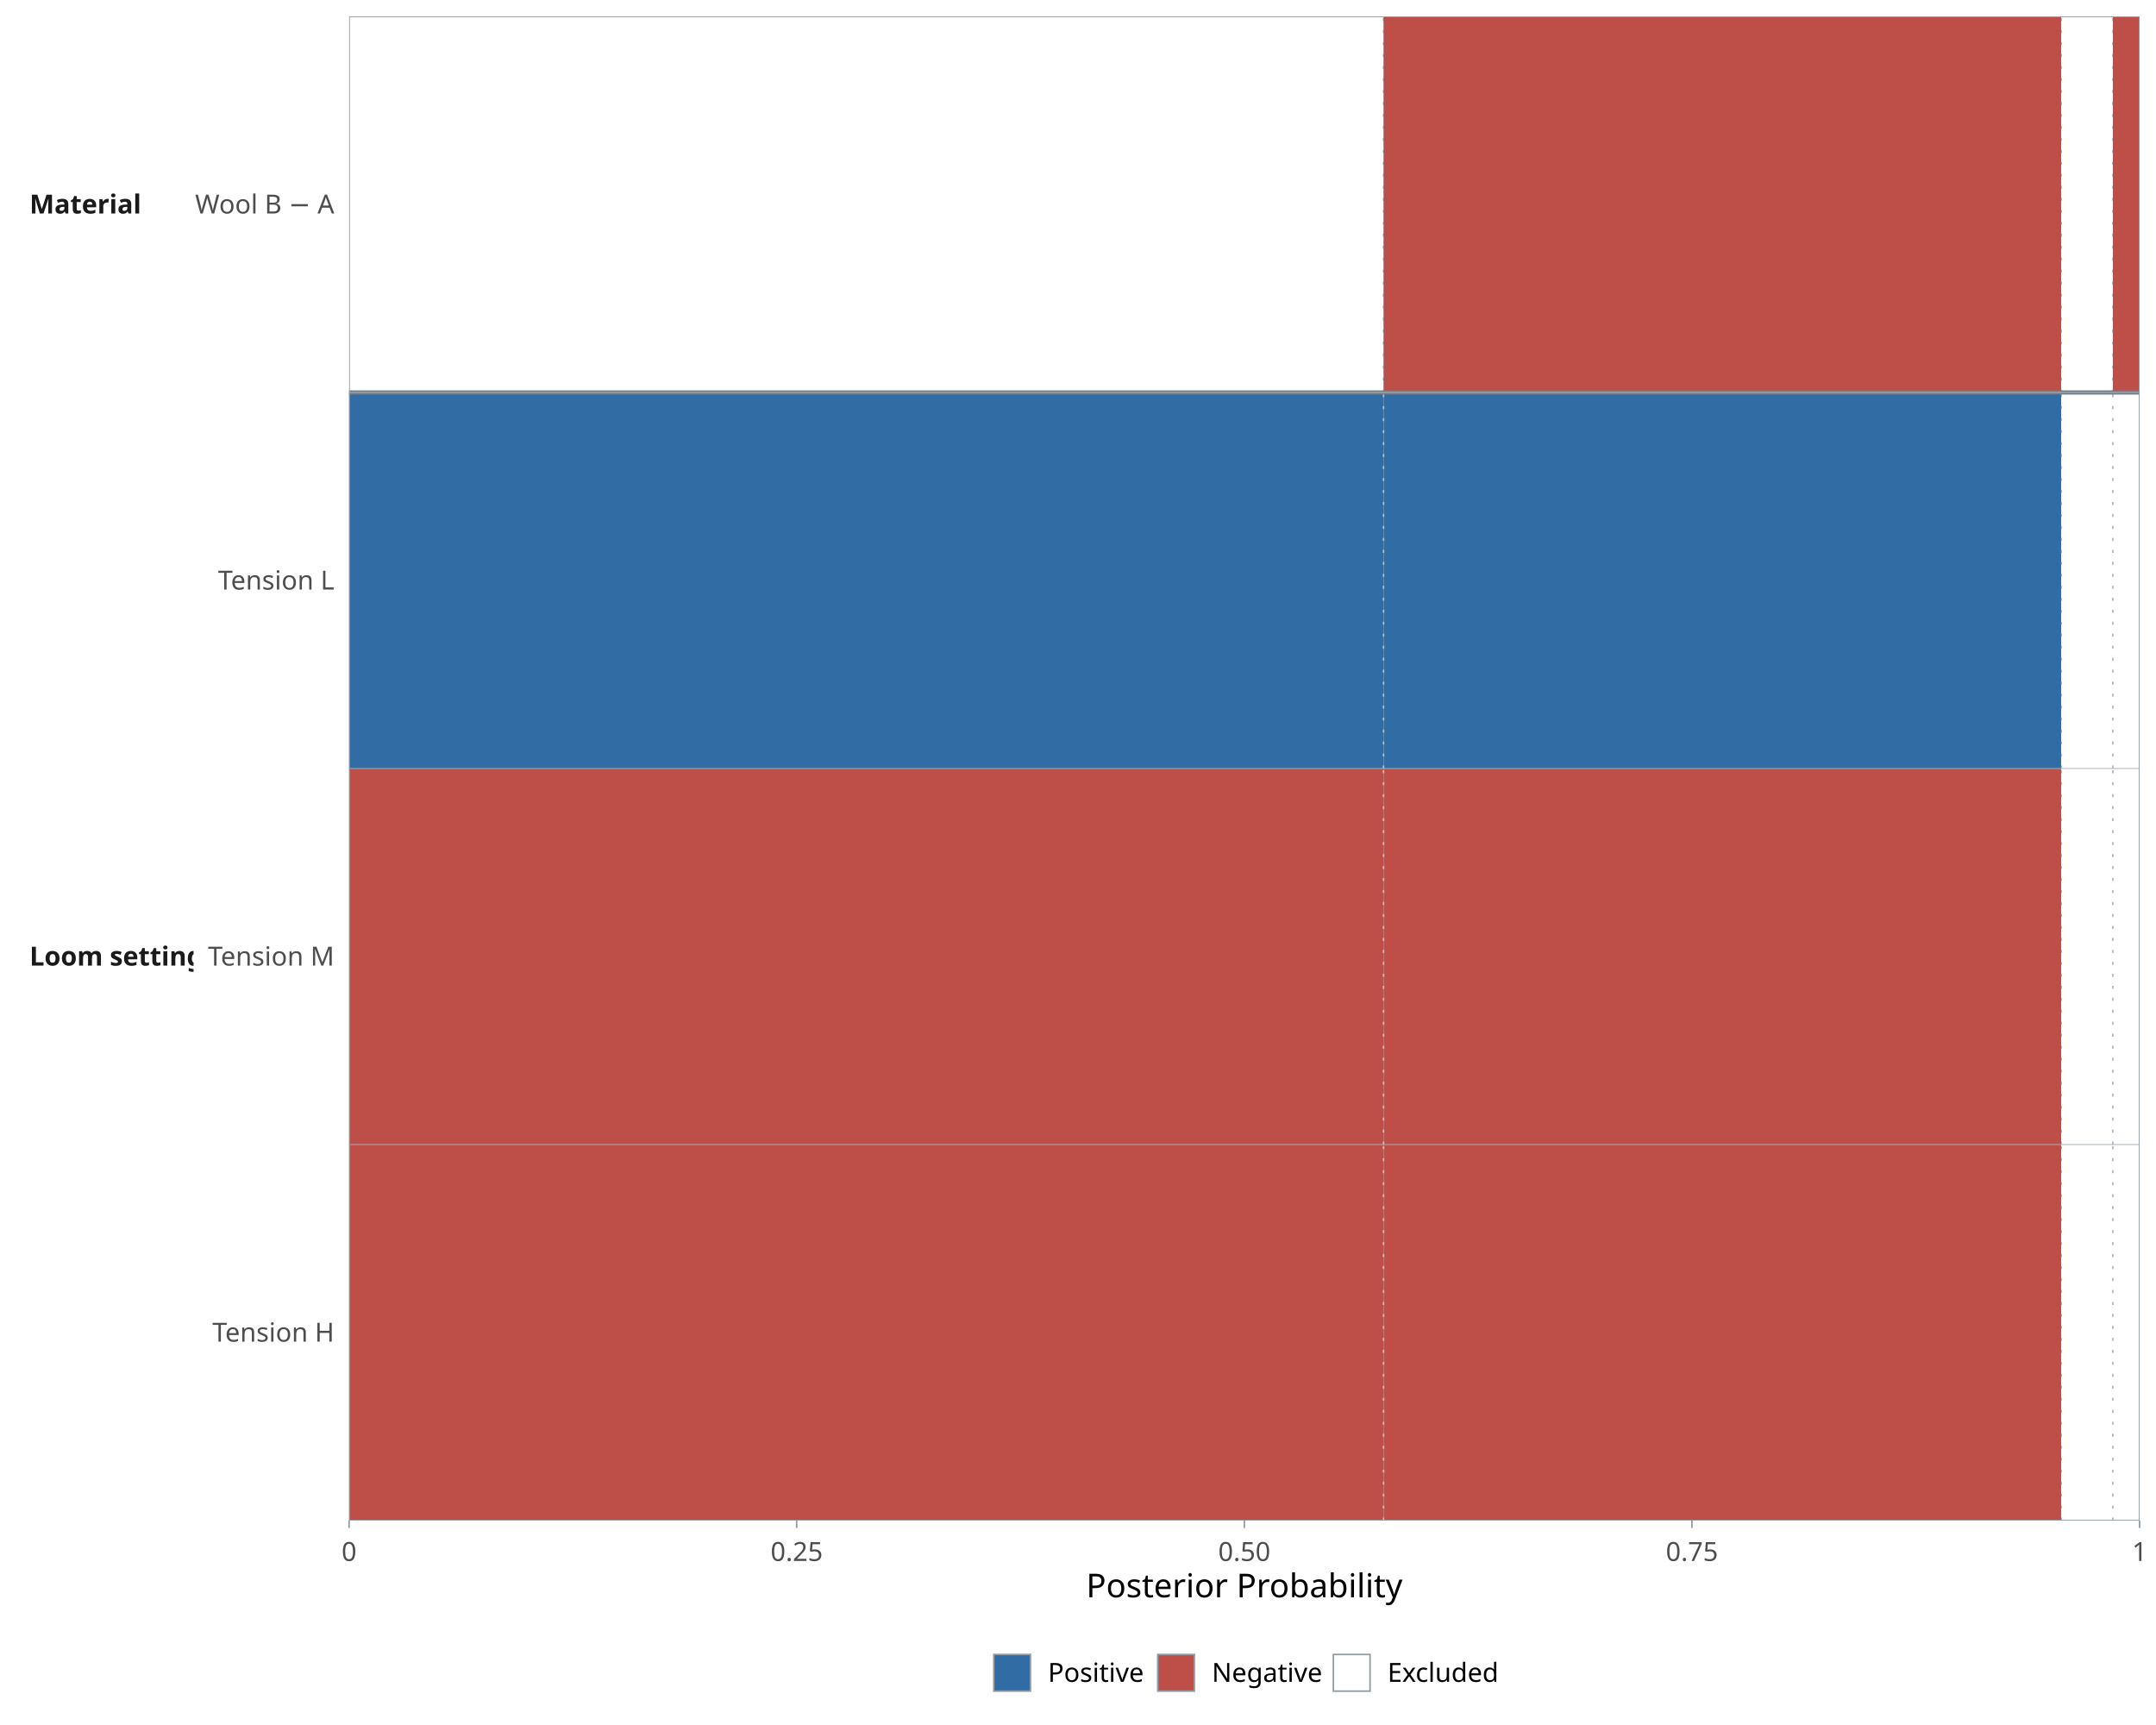
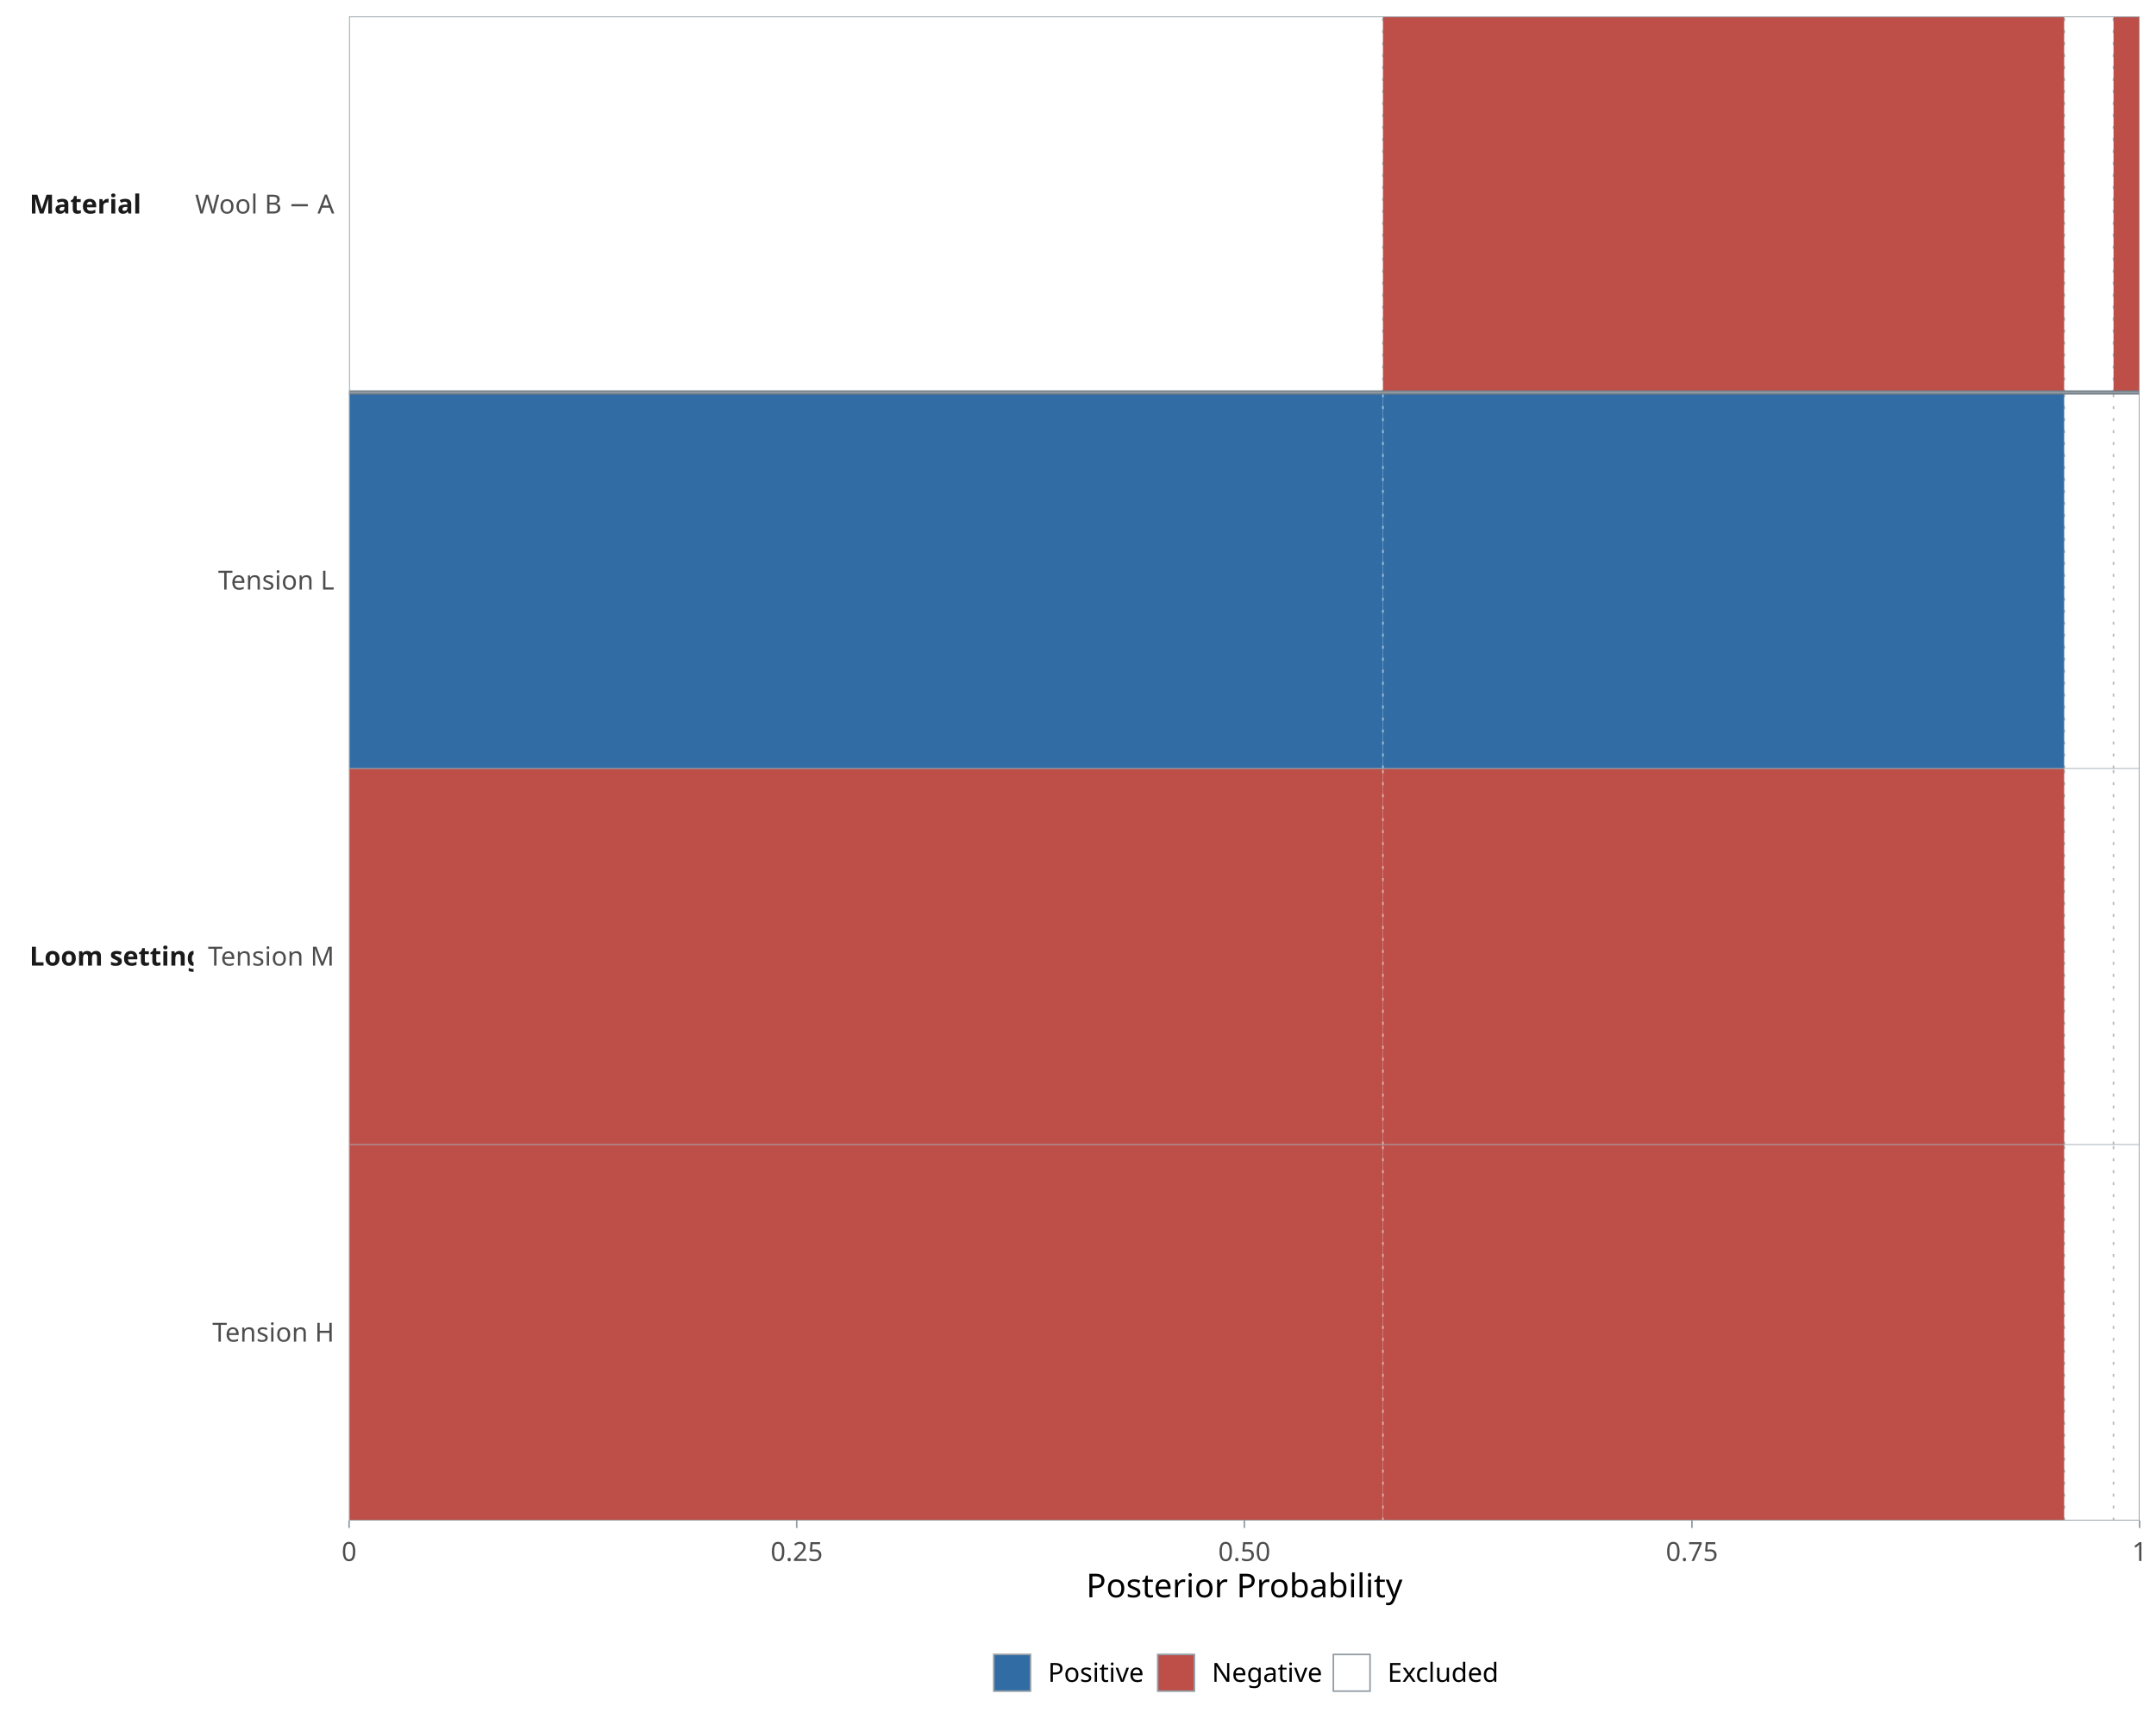
<svg xmlns="http://www.w3.org/2000/svg" class="svglite" data-engine-version="2.0" width="720.00pt" height="576.00pt" viewBox="0 0 720.00 576.00">
  <defs>
    <style type="text/css">
    .svglite line, .svglite polyline, .svglite polygon, .svglite path, .svglite rect, .svglite circle {
      fill: none;
      stroke: #000000;
      stroke-linecap: round;
      stroke-linejoin: round;
      stroke-miterlimit: 10.00;
    }
  </style>
  </defs>
  <rect width="100%" height="100%" style="stroke: none; fill: #FFFFFF;" />
  <defs>
    <clipPath id="cpMC4wMHw3MjAuMDB8MC4wMHw1NzYuMDA=">
      <rect x="0.00" y="0.00" width="720.00" height="576.00" />
    </clipPath>
  </defs>
  <g clip-path="url(#cpMC4wMHw3MjAuMDB8MC4wMHw1NzYuMDA=)">
    <rect x="0.00" y="0.00" width="720.00" height="576.00" style="stroke-width: 1.07; stroke: none; fill: #FFFFFF;" />
  </g>
  <defs>
    <clipPath id="cpMTE2LjU4fDcxNC41Mnw1LjQ4fDEzMS4wNQ==">
      <rect x="116.58" y="5.48" width="597.94" height="125.57" />
    </clipPath>
  </defs>
  <g clip-path="url(#cpMTE2LjU4fDcxNC41Mnw1LjQ4fDEzMS4wNQ==)">
-     <rect x="116.58" y="5.48" width="345.45" height="125.57" style="stroke-width: 1.07; stroke: none; stroke-linecap: butt; stroke-linejoin: miter; fill: #FFFFFF;" />
-     <rect x="462.03" y="5.48" width="226.32" height="125.57" style="stroke-width: 1.07; stroke: none; stroke-linecap: butt; stroke-linejoin: miter; fill: #BD4E48;" />
-     <rect x="688.35" y="5.48" width="17.24" height="125.57" style="stroke-width: 1.07; stroke: none; stroke-linecap: butt; stroke-linejoin: miter; fill: #FFFFFF;" />
-     <rect x="705.59" y="5.48" width="8.93" height="125.57" style="stroke-width: 1.07; stroke: none; stroke-linecap: butt; stroke-linejoin: miter; fill: #BD4E48;" />
-     <line x1="462.03" y1="131.05" x2="462.03" y2="5.48" style="stroke-width: 0.53; stroke: #68747E; stroke-opacity: 0.50; stroke-dasharray: 1.00,3.00; stroke-linecap: butt;" />
-     <line x1="688.35" y1="131.05" x2="688.35" y2="5.48" style="stroke-width: 0.53; stroke: #68747E; stroke-opacity: 0.50; stroke-dasharray: 1.00,3.00; stroke-linecap: butt;" />
-     <line x1="705.59" y1="131.05" x2="705.59" y2="5.48" style="stroke-width: 0.53; stroke: #68747E; stroke-opacity: 0.50; stroke-dasharray: 1.00,3.00; stroke-linecap: butt;" />
+     <rect x="116.58" y="5.48" width="345.26" height="125.57" style="stroke-width: 1.07; stroke: none; stroke-linecap: butt; stroke-linejoin: miter; fill: #FFFFFF;" />
+     <rect x="461.84" y="5.48" width="227.55" height="125.57" style="stroke-width: 1.07; stroke: none; stroke-linecap: butt; stroke-linejoin: miter; fill: #BD4E48;" />
+     <rect x="689.39" y="5.48" width="16.41" height="125.57" style="stroke-width: 1.07; stroke: none; stroke-linecap: butt; stroke-linejoin: miter; fill: #FFFFFF;" />
+     <rect x="705.81" y="5.48" width="8.72" height="125.57" style="stroke-width: 1.07; stroke: none; stroke-linecap: butt; stroke-linejoin: miter; fill: #BD4E48;" />
+     <line x1="461.84" y1="131.05" x2="461.84" y2="5.48" style="stroke-width: 0.53; stroke: #68747E; stroke-opacity: 0.50; stroke-dasharray: 1.00,3.00; stroke-linecap: butt;" />
+     <line x1="689.39" y1="131.05" x2="689.39" y2="5.48" style="stroke-width: 0.53; stroke: #68747E; stroke-opacity: 0.50; stroke-dasharray: 1.00,3.00; stroke-linecap: butt;" />
+     <line x1="705.81" y1="131.05" x2="705.81" y2="5.48" style="stroke-width: 0.53; stroke: #68747E; stroke-opacity: 0.50; stroke-dasharray: 1.00,3.00; stroke-linecap: butt;" />
    <line x1="116.58" y1="131.05" x2="714.52" y2="131.05" style="stroke-width: 1.39; stroke: #737D86; stroke-linecap: butt;" />
    <rect x="116.58" y="5.48" width="597.94" height="125.57" style="stroke-width: 0.53; stroke: #939DA5;" />
  </g>
  <g clip-path="url(#cpMC4wMHw3MjAuMDB8MC4wMHw1NzYuMDA=)">
</g>
  <defs>
    <clipPath id="cpMTE2LjU4fDcxNC41MnwxMzEuMDV8NTA3Ljc0">
      <rect x="116.58" y="131.05" width="597.94" height="376.70" />
    </clipPath>
  </defs>
  <g clip-path="url(#cpMTE2LjU4fDcxNC41MnwxMzEuMDV8NTA3Ljc0)">
-     <rect x="116.58" y="131.05" width="345.45" height="125.57" style="stroke-width: 1.07; stroke: none; stroke-linecap: butt; stroke-linejoin: miter; fill: #316DA4;" />
-     <rect x="462.03" y="131.05" width="226.32" height="125.57" style="stroke-width: 1.07; stroke: none; stroke-linecap: butt; stroke-linejoin: miter; fill: #316DA4;" />
-     <rect x="688.35" y="131.05" width="17.24" height="125.57" style="stroke-width: 1.07; stroke: none; stroke-linecap: butt; stroke-linejoin: miter; fill: #FFFFFF;" />
-     <rect x="705.59" y="131.05" width="8.93" height="125.57" style="stroke-width: 1.07; stroke: none; stroke-linecap: butt; stroke-linejoin: miter; fill: #FFFFFF;" />
-     <rect x="116.58" y="256.61" width="345.45" height="125.57" style="stroke-width: 1.07; stroke: none; stroke-linecap: butt; stroke-linejoin: miter; fill: #BD4E48;" />
-     <rect x="462.03" y="256.61" width="226.32" height="125.57" style="stroke-width: 1.07; stroke: none; stroke-linecap: butt; stroke-linejoin: miter; fill: #BD4E48;" />
-     <rect x="688.35" y="256.61" width="17.24" height="125.57" style="stroke-width: 1.07; stroke: none; stroke-linecap: butt; stroke-linejoin: miter; fill: #FFFFFF;" />
-     <rect x="705.59" y="256.61" width="8.93" height="125.57" style="stroke-width: 1.07; stroke: none; stroke-linecap: butt; stroke-linejoin: miter; fill: #FFFFFF;" />
-     <rect x="116.58" y="382.18" width="345.45" height="125.57" style="stroke-width: 1.07; stroke: none; stroke-linecap: butt; stroke-linejoin: miter; fill: #BD4E48;" />
-     <rect x="462.03" y="382.18" width="226.32" height="125.57" style="stroke-width: 1.07; stroke: none; stroke-linecap: butt; stroke-linejoin: miter; fill: #BD4E48;" />
-     <rect x="688.35" y="382.18" width="17.24" height="125.57" style="stroke-width: 1.07; stroke: none; stroke-linecap: butt; stroke-linejoin: miter; fill: #FFFFFF;" />
-     <rect x="705.59" y="382.18" width="8.93" height="125.57" style="stroke-width: 1.07; stroke: none; stroke-linecap: butt; stroke-linejoin: miter; fill: #FFFFFF;" />
-     <line x1="462.03" y1="256.61" x2="462.03" y2="131.05" style="stroke-width: 0.53; stroke: #FFFFFF; stroke-opacity: 0.50; stroke-dasharray: 1.00,3.00; stroke-linecap: butt;" />
-     <line x1="688.35" y1="256.61" x2="688.35" y2="131.05" style="stroke-width: 0.53; stroke: #68747E; stroke-opacity: 0.50; stroke-dasharray: 1.00,3.00; stroke-linecap: butt;" />
-     <line x1="705.59" y1="256.61" x2="705.59" y2="131.05" style="stroke-width: 0.53; stroke: #68747E; stroke-opacity: 0.50; stroke-dasharray: 1.00,3.00; stroke-linecap: butt;" />
-     <line x1="462.03" y1="382.18" x2="462.03" y2="256.61" style="stroke-width: 0.53; stroke: #FFFFFF; stroke-opacity: 0.50; stroke-dasharray: 1.00,3.00; stroke-linecap: butt;" />
-     <line x1="688.35" y1="382.18" x2="688.35" y2="256.61" style="stroke-width: 0.53; stroke: #68747E; stroke-opacity: 0.50; stroke-dasharray: 1.00,3.00; stroke-linecap: butt;" />
-     <line x1="705.59" y1="382.18" x2="705.59" y2="256.61" style="stroke-width: 0.53; stroke: #68747E; stroke-opacity: 0.50; stroke-dasharray: 1.00,3.00; stroke-linecap: butt;" />
-     <line x1="462.03" y1="507.74" x2="462.03" y2="382.18" style="stroke-width: 0.53; stroke: #FFFFFF; stroke-opacity: 0.50; stroke-dasharray: 1.00,3.00; stroke-linecap: butt;" />
-     <line x1="688.35" y1="507.74" x2="688.35" y2="382.18" style="stroke-width: 0.53; stroke: #68747E; stroke-opacity: 0.50; stroke-dasharray: 1.00,3.00; stroke-linecap: butt;" />
-     <line x1="705.59" y1="507.74" x2="705.59" y2="382.18" style="stroke-width: 0.53; stroke: #68747E; stroke-opacity: 0.50; stroke-dasharray: 1.00,3.00; stroke-linecap: butt;" />
+     <rect x="116.58" y="131.05" width="345.26" height="125.57" style="stroke-width: 1.07; stroke: none; stroke-linecap: butt; stroke-linejoin: miter; fill: #316DA4;" />
+     <rect x="461.84" y="131.05" width="227.55" height="125.57" style="stroke-width: 1.07; stroke: none; stroke-linecap: butt; stroke-linejoin: miter; fill: #316DA4;" />
+     <rect x="689.39" y="131.05" width="16.41" height="125.57" style="stroke-width: 1.07; stroke: none; stroke-linecap: butt; stroke-linejoin: miter; fill: #FFFFFF;" />
+     <rect x="705.81" y="131.05" width="8.72" height="125.57" style="stroke-width: 1.07; stroke: none; stroke-linecap: butt; stroke-linejoin: miter; fill: #FFFFFF;" />
+     <rect x="116.58" y="256.61" width="345.26" height="125.57" style="stroke-width: 1.07; stroke: none; stroke-linecap: butt; stroke-linejoin: miter; fill: #BD4E48;" />
+     <rect x="461.84" y="256.61" width="227.55" height="125.57" style="stroke-width: 1.07; stroke: none; stroke-linecap: butt; stroke-linejoin: miter; fill: #BD4E48;" />
+     <rect x="689.39" y="256.61" width="16.41" height="125.57" style="stroke-width: 1.07; stroke: none; stroke-linecap: butt; stroke-linejoin: miter; fill: #FFFFFF;" />
+     <rect x="705.81" y="256.61" width="8.72" height="125.57" style="stroke-width: 1.07; stroke: none; stroke-linecap: butt; stroke-linejoin: miter; fill: #FFFFFF;" />
+     <rect x="116.58" y="382.18" width="345.26" height="125.57" style="stroke-width: 1.07; stroke: none; stroke-linecap: butt; stroke-linejoin: miter; fill: #BD4E48;" />
+     <rect x="461.84" y="382.18" width="227.55" height="125.57" style="stroke-width: 1.07; stroke: none; stroke-linecap: butt; stroke-linejoin: miter; fill: #BD4E48;" />
+     <rect x="689.39" y="382.18" width="16.41" height="125.57" style="stroke-width: 1.07; stroke: none; stroke-linecap: butt; stroke-linejoin: miter; fill: #FFFFFF;" />
+     <rect x="705.81" y="382.18" width="8.72" height="125.57" style="stroke-width: 1.07; stroke: none; stroke-linecap: butt; stroke-linejoin: miter; fill: #FFFFFF;" />
+     <line x1="461.84" y1="256.61" x2="461.84" y2="131.05" style="stroke-width: 0.53; stroke: #FFFFFF; stroke-opacity: 0.50; stroke-dasharray: 1.00,3.00; stroke-linecap: butt;" />
+     <line x1="689.39" y1="256.61" x2="689.39" y2="131.05" style="stroke-width: 0.53; stroke: #68747E; stroke-opacity: 0.50; stroke-dasharray: 1.00,3.00; stroke-linecap: butt;" />
+     <line x1="705.81" y1="256.61" x2="705.81" y2="131.05" style="stroke-width: 0.53; stroke: #68747E; stroke-opacity: 0.50; stroke-dasharray: 1.00,3.00; stroke-linecap: butt;" />
+     <line x1="461.84" y1="382.18" x2="461.84" y2="256.61" style="stroke-width: 0.53; stroke: #FFFFFF; stroke-opacity: 0.50; stroke-dasharray: 1.00,3.00; stroke-linecap: butt;" />
+     <line x1="689.39" y1="382.18" x2="689.39" y2="256.61" style="stroke-width: 0.53; stroke: #68747E; stroke-opacity: 0.50; stroke-dasharray: 1.00,3.00; stroke-linecap: butt;" />
+     <line x1="705.81" y1="382.18" x2="705.81" y2="256.61" style="stroke-width: 0.53; stroke: #68747E; stroke-opacity: 0.50; stroke-dasharray: 1.00,3.00; stroke-linecap: butt;" />
+     <line x1="461.84" y1="507.74" x2="461.84" y2="382.18" style="stroke-width: 0.53; stroke: #FFFFFF; stroke-opacity: 0.50; stroke-dasharray: 1.00,3.00; stroke-linecap: butt;" />
+     <line x1="689.39" y1="507.74" x2="689.39" y2="382.18" style="stroke-width: 0.53; stroke: #68747E; stroke-opacity: 0.50; stroke-dasharray: 1.00,3.00; stroke-linecap: butt;" />
+     <line x1="705.81" y1="507.74" x2="705.81" y2="382.18" style="stroke-width: 0.53; stroke: #68747E; stroke-opacity: 0.50; stroke-dasharray: 1.00,3.00; stroke-linecap: butt;" />
    <line x1="116.58" y1="256.61" x2="714.52" y2="256.61" style="stroke-width: 0.53; stroke: #A6AFB6; stroke-opacity: 0.52; stroke-linecap: butt;" />
    <line x1="116.58" y1="382.18" x2="714.52" y2="382.18" style="stroke-width: 0.53; stroke: #A6AFB6; stroke-opacity: 0.52; stroke-linecap: butt;" />
    <line x1="116.58" y1="131.05" x2="714.52" y2="131.05" style="stroke-width: 1.39; stroke: #737D86; stroke-linecap: butt;" />
    <rect x="116.58" y="131.05" width="597.94" height="376.70" style="stroke-width: 0.53; stroke: #939DA5;" />
  </g>
  <g clip-path="url(#cpMC4wMHw3MjAuMDB8MC4wMHw1NzYuMDA=)">
</g>
  <defs>
    <clipPath id="cpNS40OHw2NC42NHw1LjQ4fDEzMS4wNQ==">
      <rect x="5.48" y="5.48" width="59.16" height="125.57" />
    </clipPath>
  </defs>
  <g clip-path="url(#cpNS40OHw2NC42NHw1LjQ4fDEzMS4wNQ==)">
    <text x="9.86" y="71.29" style="font-size: 8.80px; font-weight: bold; fill: #1A1A1A; font-family: sans;" textLength="31.30px" lengthAdjust="spacingAndGlyphs">Material</text>
  </g>
  <g clip-path="url(#cpMC4wMHw3MjAuMDB8MC4wMHw1NzYuMDA=)">
</g>
  <defs>
    <clipPath id="cpNS40OHw2NC42NHwxMzEuMDV8NTA3Ljc0">
      <rect x="5.48" y="131.05" width="59.16" height="376.70" />
    </clipPath>
  </defs>
  <g clip-path="url(#cpNS40OHw2NC42NHwxMzEuMDV8NTA3Ljc0)">
    <text x="9.86" y="322.42" style="font-size: 8.80px; font-weight: bold; fill: #1A1A1A; font-family: sans;" textLength="50.39px" lengthAdjust="spacingAndGlyphs">Loom setting</text>
  </g>
  <g clip-path="url(#cpMC4wMHw3MjAuMDB8MC4wMHw1NzYuMDA=)">
    <polyline points="116.58,510.23 116.58,507.74 " style="stroke-width: 0.53; stroke: #939DA5; stroke-linecap: butt;" />
    <polyline points="266.06,510.23 266.06,507.74 " style="stroke-width: 0.53; stroke: #939DA5; stroke-linecap: butt;" />
    <polyline points="415.55,510.23 415.55,507.74 " style="stroke-width: 0.53; stroke: #939DA5; stroke-linecap: butt;" />
    <polyline points="565.03,510.23 565.03,507.74 " style="stroke-width: 0.53; stroke: #939DA5; stroke-linecap: butt;" />
    <polyline points="714.52,510.23 714.52,507.74 " style="stroke-width: 0.53; stroke: #939DA5; stroke-linecap: butt;" />
    <text x="116.58" y="521.22" text-anchor="middle" style="font-size: 8.80px; fill: #4D4D4D; font-family: sans;" textLength="4.89px" lengthAdjust="spacingAndGlyphs">0</text>
    <text x="266.06" y="521.22" text-anchor="middle" style="font-size: 8.80px; fill: #4D4D4D; font-family: sans;" textLength="17.13px" lengthAdjust="spacingAndGlyphs">0.25</text>
    <text x="415.55" y="521.22" text-anchor="middle" style="font-size: 8.80px; fill: #4D4D4D; font-family: sans;" textLength="17.13px" lengthAdjust="spacingAndGlyphs">0.50</text>
    <text x="565.03" y="521.22" text-anchor="middle" style="font-size: 8.80px; fill: #4D4D4D; font-family: sans;" textLength="17.13px" lengthAdjust="spacingAndGlyphs">0.75</text>
    <text x="714.52" y="521.22" text-anchor="middle" style="font-size: 8.80px; fill: #4D4D4D; font-family: sans;" textLength="4.89px" lengthAdjust="spacingAndGlyphs">1</text>
    <text x="111.65" y="71.29" text-anchor="end" style="font-size: 8.80px; fill: #4D4D4D; font-family: sans;" textLength="44.27px" lengthAdjust="spacingAndGlyphs">Wool B − A</text>
    <text x="111.65" y="196.86" text-anchor="end" style="font-size: 8.80px; fill: #4D4D4D; font-family: sans;" textLength="38.65px" lengthAdjust="spacingAndGlyphs">Tension L</text>
    <text x="111.65" y="322.42" text-anchor="end" style="font-size: 8.80px; fill: #4D4D4D; font-family: sans;" textLength="41.09px" lengthAdjust="spacingAndGlyphs">Tension M</text>
    <text x="111.65" y="447.99" text-anchor="end" style="font-size: 8.80px; fill: #4D4D4D; font-family: sans;" textLength="40.11px" lengthAdjust="spacingAndGlyphs">Tension H</text>
    <text x="415.55" y="533.36" text-anchor="middle" style="font-size: 11.00px; font-family: sans;" textLength="98.44px" lengthAdjust="spacingAndGlyphs">Posterior Probability</text>
    <rect x="331.88" y="552.44" width="12.25" height="12.25" style="stroke-width: 0.53; stroke: #939DA5; stroke-linecap: butt; stroke-linejoin: miter; fill: #316DA4;" />
    <rect x="386.62" y="552.44" width="12.25" height="12.25" style="stroke-width: 0.53; stroke: #939DA5; stroke-linecap: butt; stroke-linejoin: miter; fill: #BD4E48;" />
    <rect x="445.28" y="552.44" width="12.25" height="12.25" style="stroke-width: 0.53; stroke: #939DA5; stroke-linecap: butt; stroke-linejoin: miter; fill: #FFFFFF;" />
    <text x="349.97" y="561.59" style="font-size: 8.80px; font-family: sans;" textLength="30.82px" lengthAdjust="spacingAndGlyphs">Positive</text>
    <text x="404.70" y="561.59" style="font-size: 8.80px; font-family: sans;" textLength="34.74px" lengthAdjust="spacingAndGlyphs">Negative</text>
    <text x="463.36" y="561.59" style="font-size: 8.80px; font-family: sans;" textLength="36.21px" lengthAdjust="spacingAndGlyphs">Excluded</text>
  </g>
</svg>
